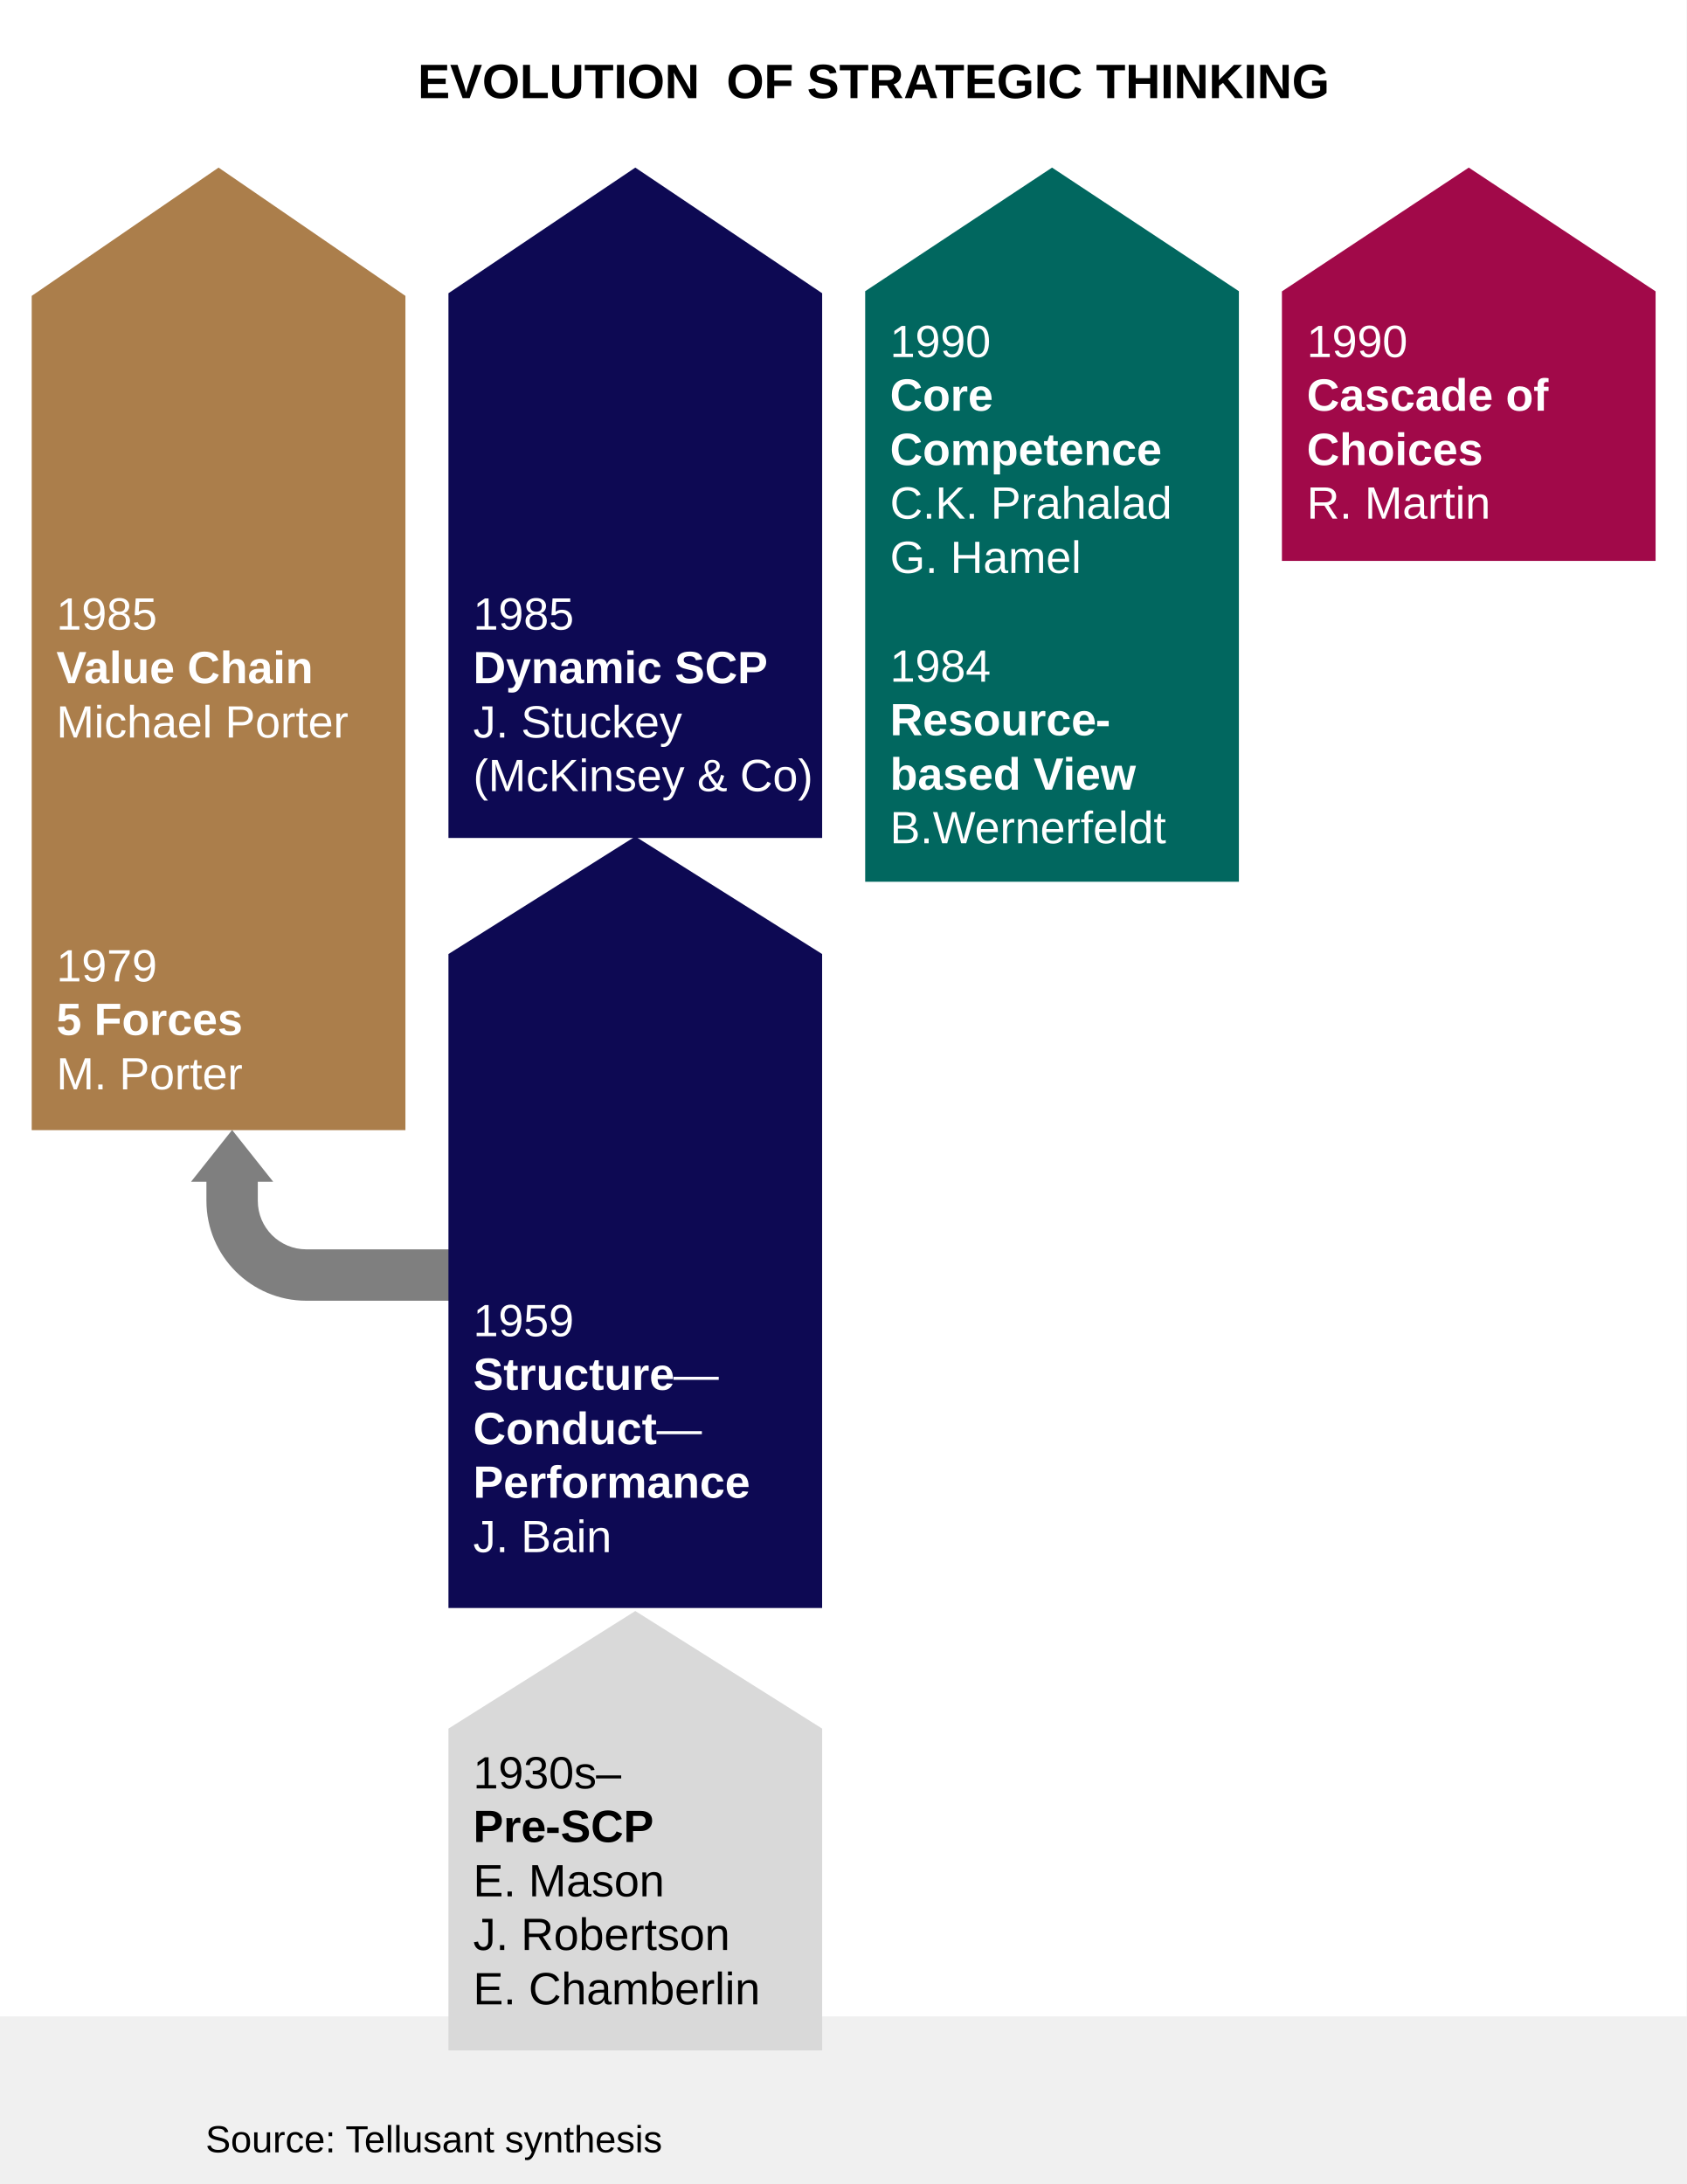
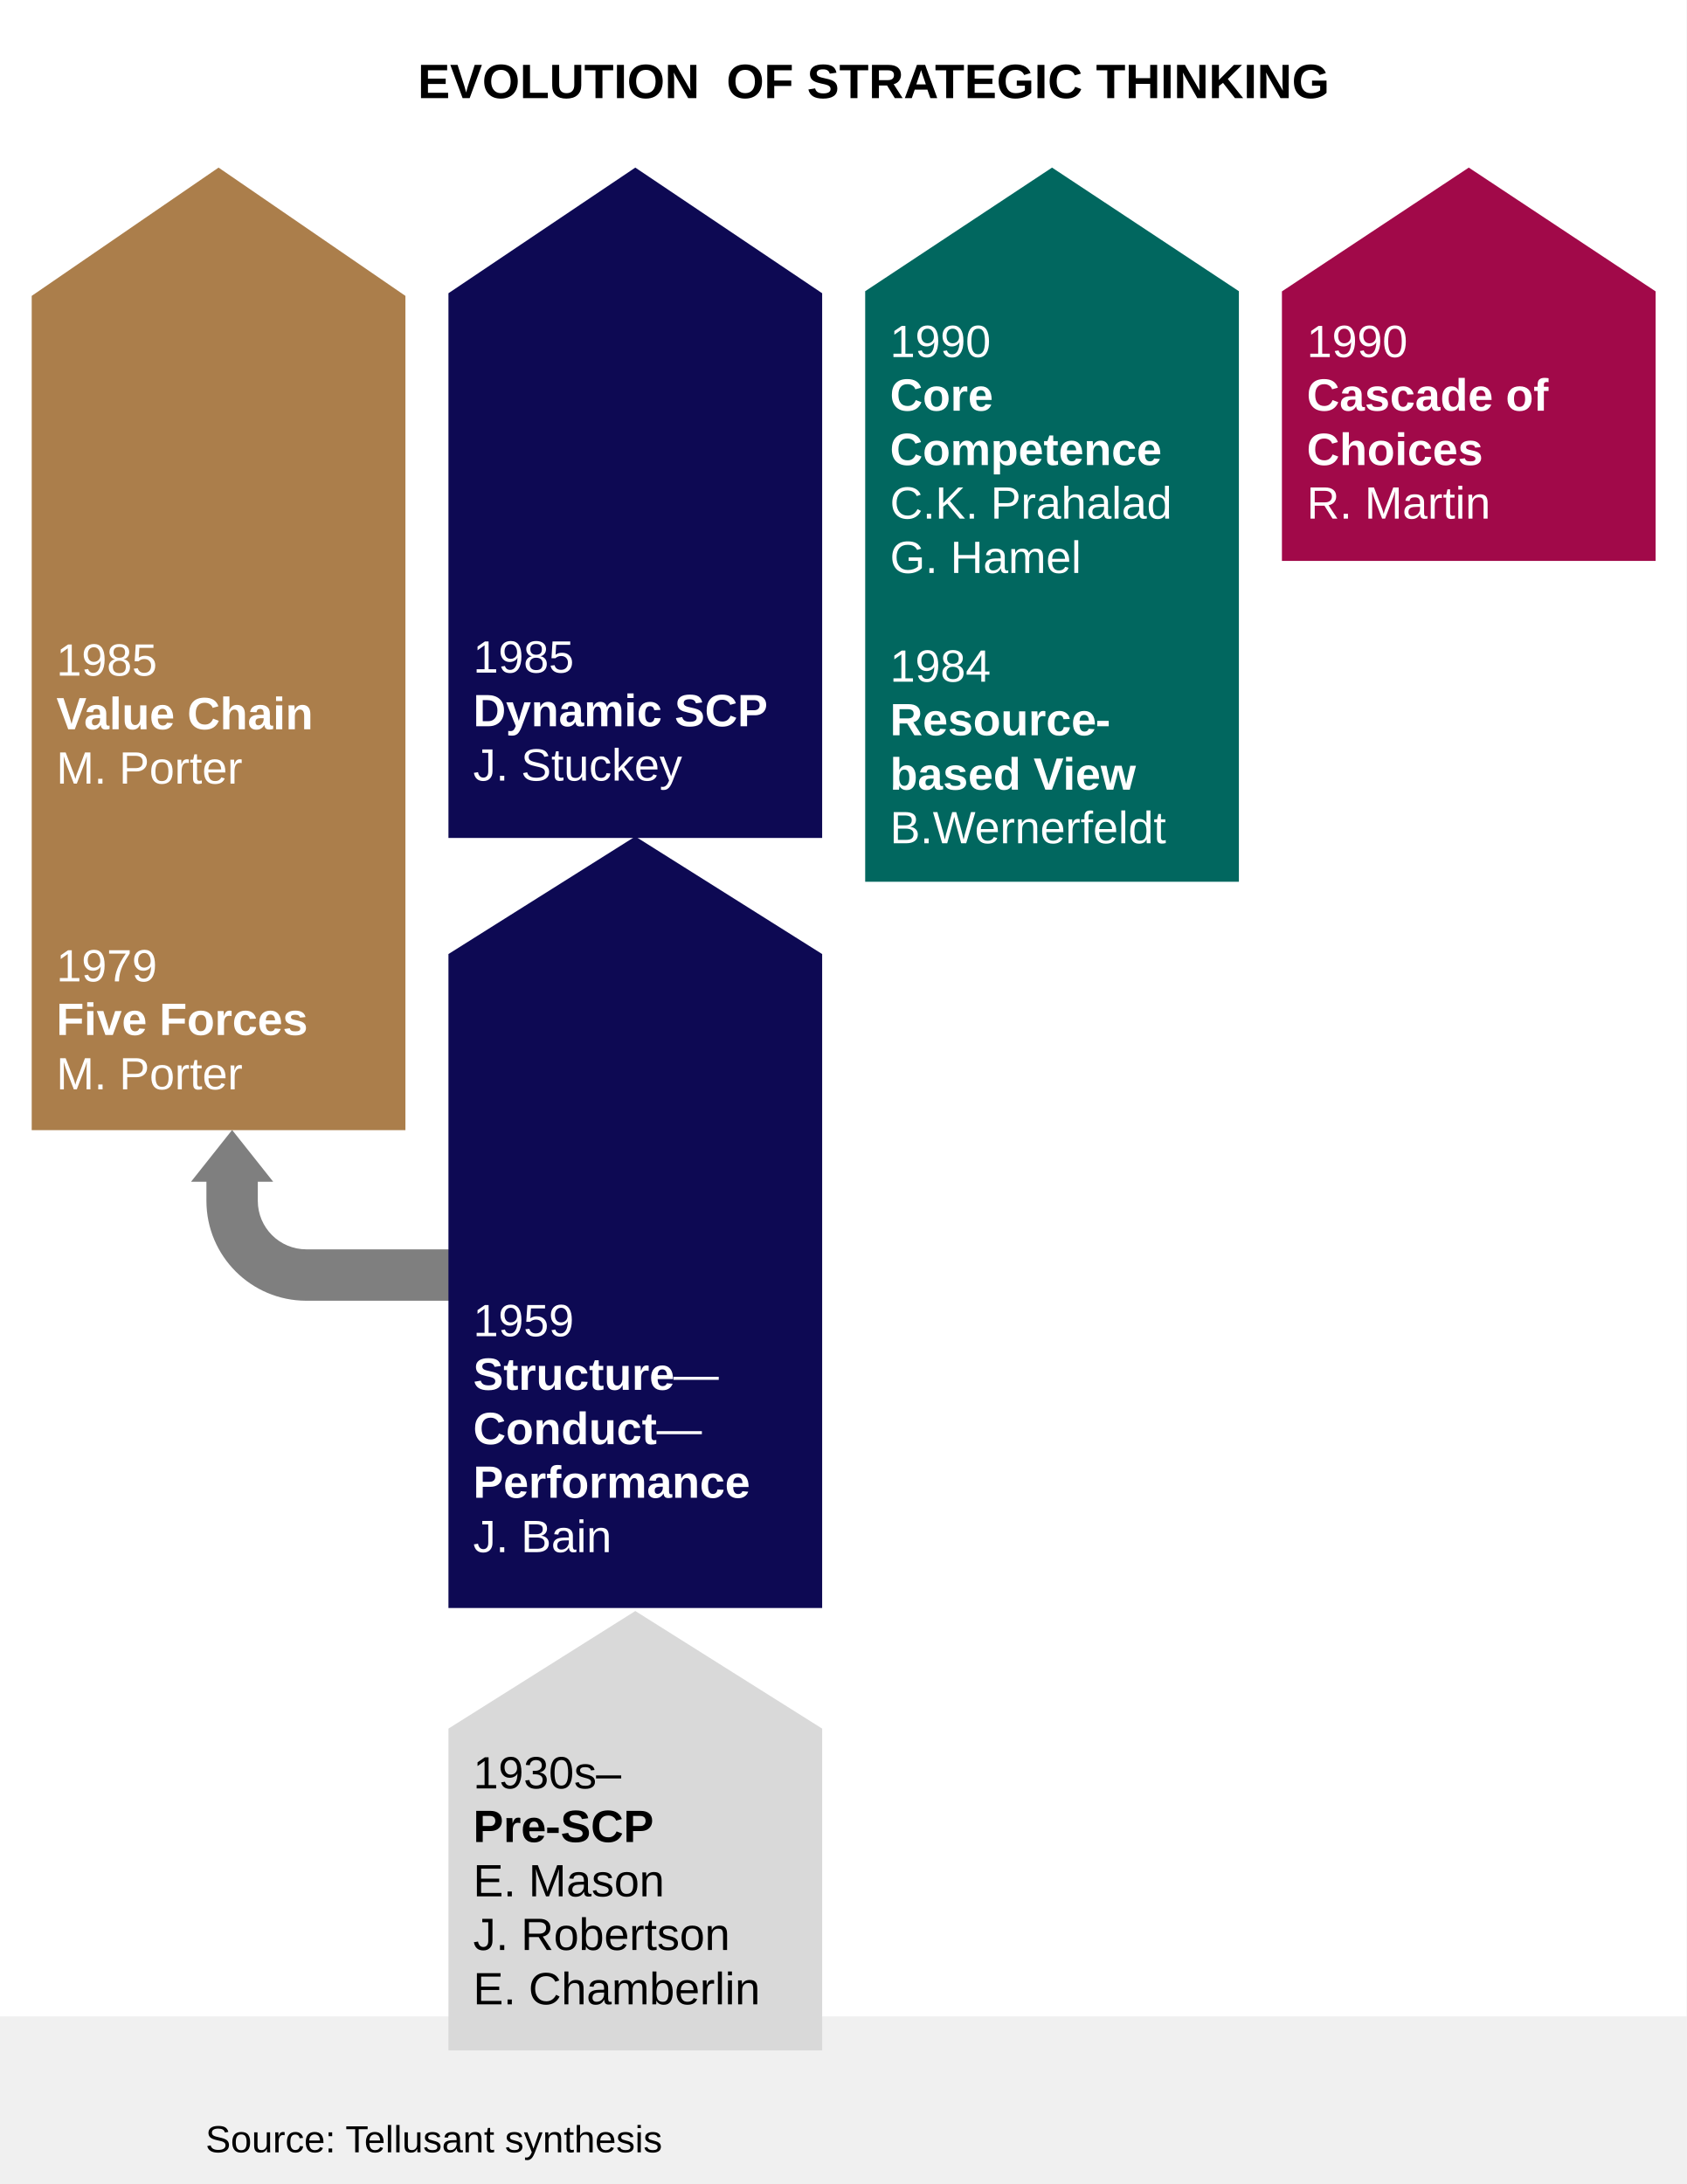
<svg xmlns="http://www.w3.org/2000/svg" width="2234" height="2893" xml:space="preserve" overflow="hidden">
  <defs>
    <clipPath id="clip0">
      <rect x="99" y="417" width="2234" height="2893" />
    </clipPath>
  </defs>
  <g clip-path="url(#clip0)" transform="translate(-99 -417)">
    <rect x="99" y="417" width="2234" height="2671" fill="#FFFFFF" />
    <text font-family="Arial,Arial_MSFontService,sans-serif" font-weight="700" font-size="64" transform="matrix(1 0 0 1 652.359 547)">EVOLUTION  OF STRATEGIC THINKING</text>
    <path d="M945 1911 945 2007.64C945 2080.74 885.743 2140 812.645 2140L504.769 2140C431.671 2140 372.414 2080.74 372.414 2007.64L372.414 1982.42 352 1982.42 406.447 1913.8 460.894 1982.42 440.48 1982.42 440.48 2007.64C440.48 2043.15 469.263 2071.93 504.769 2071.93L812.645 2071.93C848.151 2071.93 876.935 2043.15 876.935 2007.64L876.935 1911Z" fill="#7F7F7F" fill-rule="evenodd" />
    <path d="M141 808.939 388.5 639 636 808.939 636 808.939 636 1914 141 1914 141 808.939Z" fill="#8D510B" fill-rule="evenodd" fill-opacity="0.737" />
    <text fill="#FFFFFF" font-family="Arial,Arial_MSFontService,sans-serif" font-weight="400" font-size="60" transform="matrix(1 0 0 1 173.682 1717)">1979</text>
-     <text fill="#FFFFFF" font-family="Arial,Arial_MSFontService,sans-serif" font-weight="700" font-size="60" transform="matrix(1 0 0 1 173.682 1788)">5 Forces</text>
+     <text fill="#FFFFFF" font-family="Arial,Arial_MSFontService,sans-serif" font-weight="700" font-size="60" transform="matrix(1 0 0 1 173.682 1788)">Five</text>
+     <text fill="#FFFFFF" font-family="Arial,Arial_MSFontService,sans-serif" font-weight="700" font-size="60" transform="matrix(1 0 0 1 310.036 1788)">Forces</text>
    <text fill="#FFFFFF" font-family="Arial,Arial_MSFontService,sans-serif" font-weight="400" font-size="60" transform="matrix(1 0 0 1 173.682 1860)">M. Porter</text>
-     <text fill="#FFFFFF" font-family="Arial,Arial_MSFontService,sans-serif" font-weight="400" font-size="60" transform="matrix(1 0 0 1 173.682 1251)">1985</text>
-     <text fill="#FFFFFF" font-family="Arial,Arial_MSFontService,sans-serif" font-weight="700" font-size="60" transform="matrix(1 0 0 1 173.682 1322)">Value Chain</text>
-     <text fill="#FFFFFF" font-family="Arial,Arial_MSFontService,sans-serif" font-weight="400" font-size="60" transform="matrix(1 0 0 1 173.682 1394)">Michael Porter</text>
+     <text fill="#FFFFFF" font-family="Arial,Arial_MSFontService,sans-serif" font-weight="400" font-size="60" transform="matrix(1 0 0 1 173.682 1312)">1985</text>
+     <text fill="#FFFFFF" font-family="Arial,Arial_MSFontService,sans-serif" font-weight="700" font-size="60" transform="matrix(1 0 0 1 173.682 1383)">Value Chain</text>
+     <text fill="#FFFFFF" font-family="Arial,Arial_MSFontService,sans-serif" font-weight="400" font-size="60" transform="matrix(1 0 0 1 173.682 1455)">M</text>
+     <text fill="#FFFFFF" font-family="Arial,Arial_MSFontService,sans-serif" font-weight="400" font-size="60" transform="matrix(1 0 0 1 223.526 1455)">. </text>
+     <text fill="#FFFFFF" font-family="Arial,Arial_MSFontService,sans-serif" font-weight="400" font-size="60" transform="matrix(1 0 0 1 256.755 1455)">Porter</text>
    <path d="M1245 802.736 1492.5 639 1740 802.736 1740 802.736 1740 1585 1245 1585 1245 802.736Z" fill="#01675F" fill-rule="evenodd" />
    <text fill="#FFFFFF" font-family="Arial,Arial_MSFontService,sans-serif" font-weight="400" font-size="60" transform="matrix(1 0 0 1 1277.86 1320)">1984</text>
    <text fill="#FFFFFF" font-family="Arial,Arial_MSFontService,sans-serif" font-weight="700" font-size="60" transform="matrix(1 0 0 1 1277.86 1391)">Resource</text>
    <text fill="#FFFFFF" font-family="Arial,Arial_MSFontService,sans-serif" font-weight="700" font-size="60" transform="matrix(1 0 0 1 1549.99 1391)">-</text>
    <text fill="#FFFFFF" font-family="Arial,Arial_MSFontService,sans-serif" font-weight="700" font-size="60" transform="matrix(1 0 0 1 1277.86 1463)">based View</text>
    <text fill="#FFFFFF" font-family="Arial,Arial_MSFontService,sans-serif" font-weight="400" font-size="60" transform="matrix(1 0 0 1 1277.86 1534)">B.Wernerfeldt</text>
    <text fill="#FFFFFF" font-family="Arial,Arial_MSFontService,sans-serif" font-weight="400" font-size="60" transform="matrix(1 0 0 1 1277.86 890)">1990</text>
    <text fill="#FFFFFF" font-family="Arial,Arial_MSFontService,sans-serif" font-weight="700" font-size="60" transform="matrix(1 0 0 1 1277.86 961)">Core </text>
    <text fill="#FFFFFF" font-family="Arial,Arial_MSFontService,sans-serif" font-weight="700" font-size="60" transform="matrix(1 0 0 1 1277.86 1033)">Competence</text>
    <text fill="#FFFFFF" font-family="Arial,Arial_MSFontService,sans-serif" font-weight="400" font-size="60" transform="matrix(1 0 0 1 1277.86 1104)">C.K. Prahalad</text>
    <text fill="#FFFFFF" font-family="Arial,Arial_MSFontService,sans-serif" font-weight="400" font-size="60" transform="matrix(1 0 0 1 1277.86 1176)">G. Hamel</text>
-     <path d="M693 1680.74 940.48 1525 1187.96 1680.74 1187.96 1680.74 1187.96 2547 693 2547 693 1680.74Z" fill="#0D0953" fill-rule="evenodd" />
+     <path d="M693 1680.76 940.5 1525 1188 1680.76 1188 1680.76 1188 2547 693 2547 693 1680.76Z" fill="#0D0953" fill-rule="evenodd" />
    <path d="M693 2706.76 940.5 2551 1188 2706.76 1188 2706.76 1188 3133 693 3133 693 2706.76Z" fill="#D9D9D9" fill-rule="evenodd" />
    <text font-family="Arial,Arial_MSFontService,sans-serif" font-weight="400" font-size="60" transform="matrix(1 0 0 1 725.77 2786)">1930s</text>
    <text font-family="Arial,Arial_MSFontService,sans-serif" font-weight="400" font-size="60" transform="matrix(1 0 0 1 888.479 2786)">–</text>
    <text font-family="Arial,Arial_MSFontService,sans-serif" font-weight="700" font-size="60" transform="matrix(1 0 0 1 725.77 2857)">Pre</text>
    <text font-family="Arial,Arial_MSFontService,sans-serif" font-weight="700" font-size="60" transform="matrix(1 0 0 1 821.448 2857)">-</text>
    <text font-family="Arial,Arial_MSFontService,sans-serif" font-weight="700" font-size="60" transform="matrix(1 0 0 1 841.5 2857)">SCP</text>
    <text font-family="Arial,Arial_MSFontService,sans-serif" font-weight="400" font-size="60" transform="matrix(1 0 0 1 725.77 2929)">E. Mason</text>
    <text font-family="Arial,Arial_MSFontService,sans-serif" font-weight="400" font-size="60" transform="matrix(1 0 0 1 725.77 3000)">J. Robertson</text>
    <text font-family="Arial,Arial_MSFontService,sans-serif" font-weight="400" font-size="60" transform="matrix(1 0 0 1 725.77 3072)">E. Chamberlin</text>
    <text fill="#FFFFFF" font-family="Arial,Arial_MSFontService,sans-serif" font-weight="400" font-size="60" transform="matrix(1 0 0 1 725.77 2187)">1959</text>
    <text fill="#FFFFFF" font-family="Arial,Arial_MSFontService,sans-serif" font-weight="700" font-size="60" transform="matrix(1 0 0 1 725.77 2258)">Structure</text>
    <text fill="#FFFFFF" font-family="Arial,Arial_MSFontService,sans-serif" font-weight="400" font-size="60" transform="matrix(1 0 0 1 991.031 2258)">—</text>
    <text fill="#FFFFFF" font-family="Arial,Arial_MSFontService,sans-serif" font-weight="700" font-size="60" transform="matrix(1 0 0 1 725.77 2330)">Conduct</text>
    <text fill="#FFFFFF" font-family="Arial,Arial_MSFontService,sans-serif" font-weight="400" font-size="60" transform="matrix(1 0 0 1 968.687 2330)">—</text>
    <text fill="#FFFFFF" font-family="Arial,Arial_MSFontService,sans-serif" font-weight="700" font-size="60" transform="matrix(1 0 0 1 725.77 2401)">Performance</text>
    <text fill="#FFFFFF" font-family="Arial,Arial_MSFontService,sans-serif" font-weight="400" font-size="60" transform="matrix(1 0 0 1 725.77 2473)">J. Bain</text>
    <path d="M693 805.434 940.5 639 1188 805.434 1188 805.434 1188 1527 693 1527 693 805.434Z" fill="#0D0953" fill-rule="evenodd" />
-     <text fill="#FFFFFF" font-family="Arial,Arial_MSFontService,sans-serif" font-weight="400" font-size="60" transform="matrix(1 0 0 1 725.77 1251)">1985</text>
-     <text fill="#FFFFFF" font-family="Arial,Arial_MSFontService,sans-serif" font-weight="700" font-size="60" transform="matrix(1 0 0 1 725.77 1322)">Dynamic SCP</text>
-     <text fill="#FFFFFF" font-family="Arial,Arial_MSFontService,sans-serif" font-weight="400" font-size="60" transform="matrix(1 0 0 1 725.77 1394)">J. Stuckey </text>
-     <text fill="#FFFFFF" font-family="Arial,Arial_MSFontService,sans-serif" font-weight="400" font-size="60" transform="matrix(1 0 0 1 725.77 1465)">(McKinsey &amp; Co)</text>
-     <path d="M1797 802.972 2044.48 639 2291.95 802.972 2291.95 802.972 2291.95 1160 1797 1160 1797 802.972Z" fill="#A10949" fill-rule="evenodd" />
+     <text fill="#FFFFFF" font-family="Arial,Arial_MSFontService,sans-serif" font-weight="400" font-size="60" transform="matrix(1 0 0 1 725.77 1308)">1985</text>
+     <text fill="#FFFFFF" font-family="Arial,Arial_MSFontService,sans-serif" font-weight="700" font-size="60" transform="matrix(1 0 0 1 725.77 1379)">Dynamic SCP</text>
+     <text fill="#FFFFFF" font-family="Arial,Arial_MSFontService,sans-serif" font-weight="400" font-size="60" transform="matrix(1 0 0 1 725.77 1451)">J. Stuckey </text>
+     <path d="M1797 802.989 2044.5 639 2292 802.989 2292 802.989 2292 1160 1797 1160 1797 802.989Z" fill="#A10949" fill-rule="evenodd" />
    <text fill="#FFFFFF" font-family="Arial,Arial_MSFontService,sans-serif" font-weight="400" font-size="60" transform="matrix(1 0 0 1 1829.95 890)">1990</text>
    <text fill="#FFFFFF" font-family="Arial,Arial_MSFontService,sans-serif" font-weight="700" font-size="60" transform="matrix(1 0 0 1 1829.95 961)">Cascade of</text>
    <text fill="#FFFFFF" font-family="Arial,Arial_MSFontService,sans-serif" font-weight="700" font-size="60" transform="matrix(1 0 0 1 1829.95 1033)">Choices</text>
    <text fill="#FFFFFF" font-family="Arial,Arial_MSFontService,sans-serif" font-weight="400" font-size="60" transform="matrix(1 0 0 1 1829.95 1104)">R. Martin</text>
    <text font-family="Arial,Arial_MSFontService,sans-serif" font-weight="400" font-size="50" transform="matrix(1 0 0 1 371.248 3268)">Source: Tellusant synthesis</text>
  </g>
</svg>
